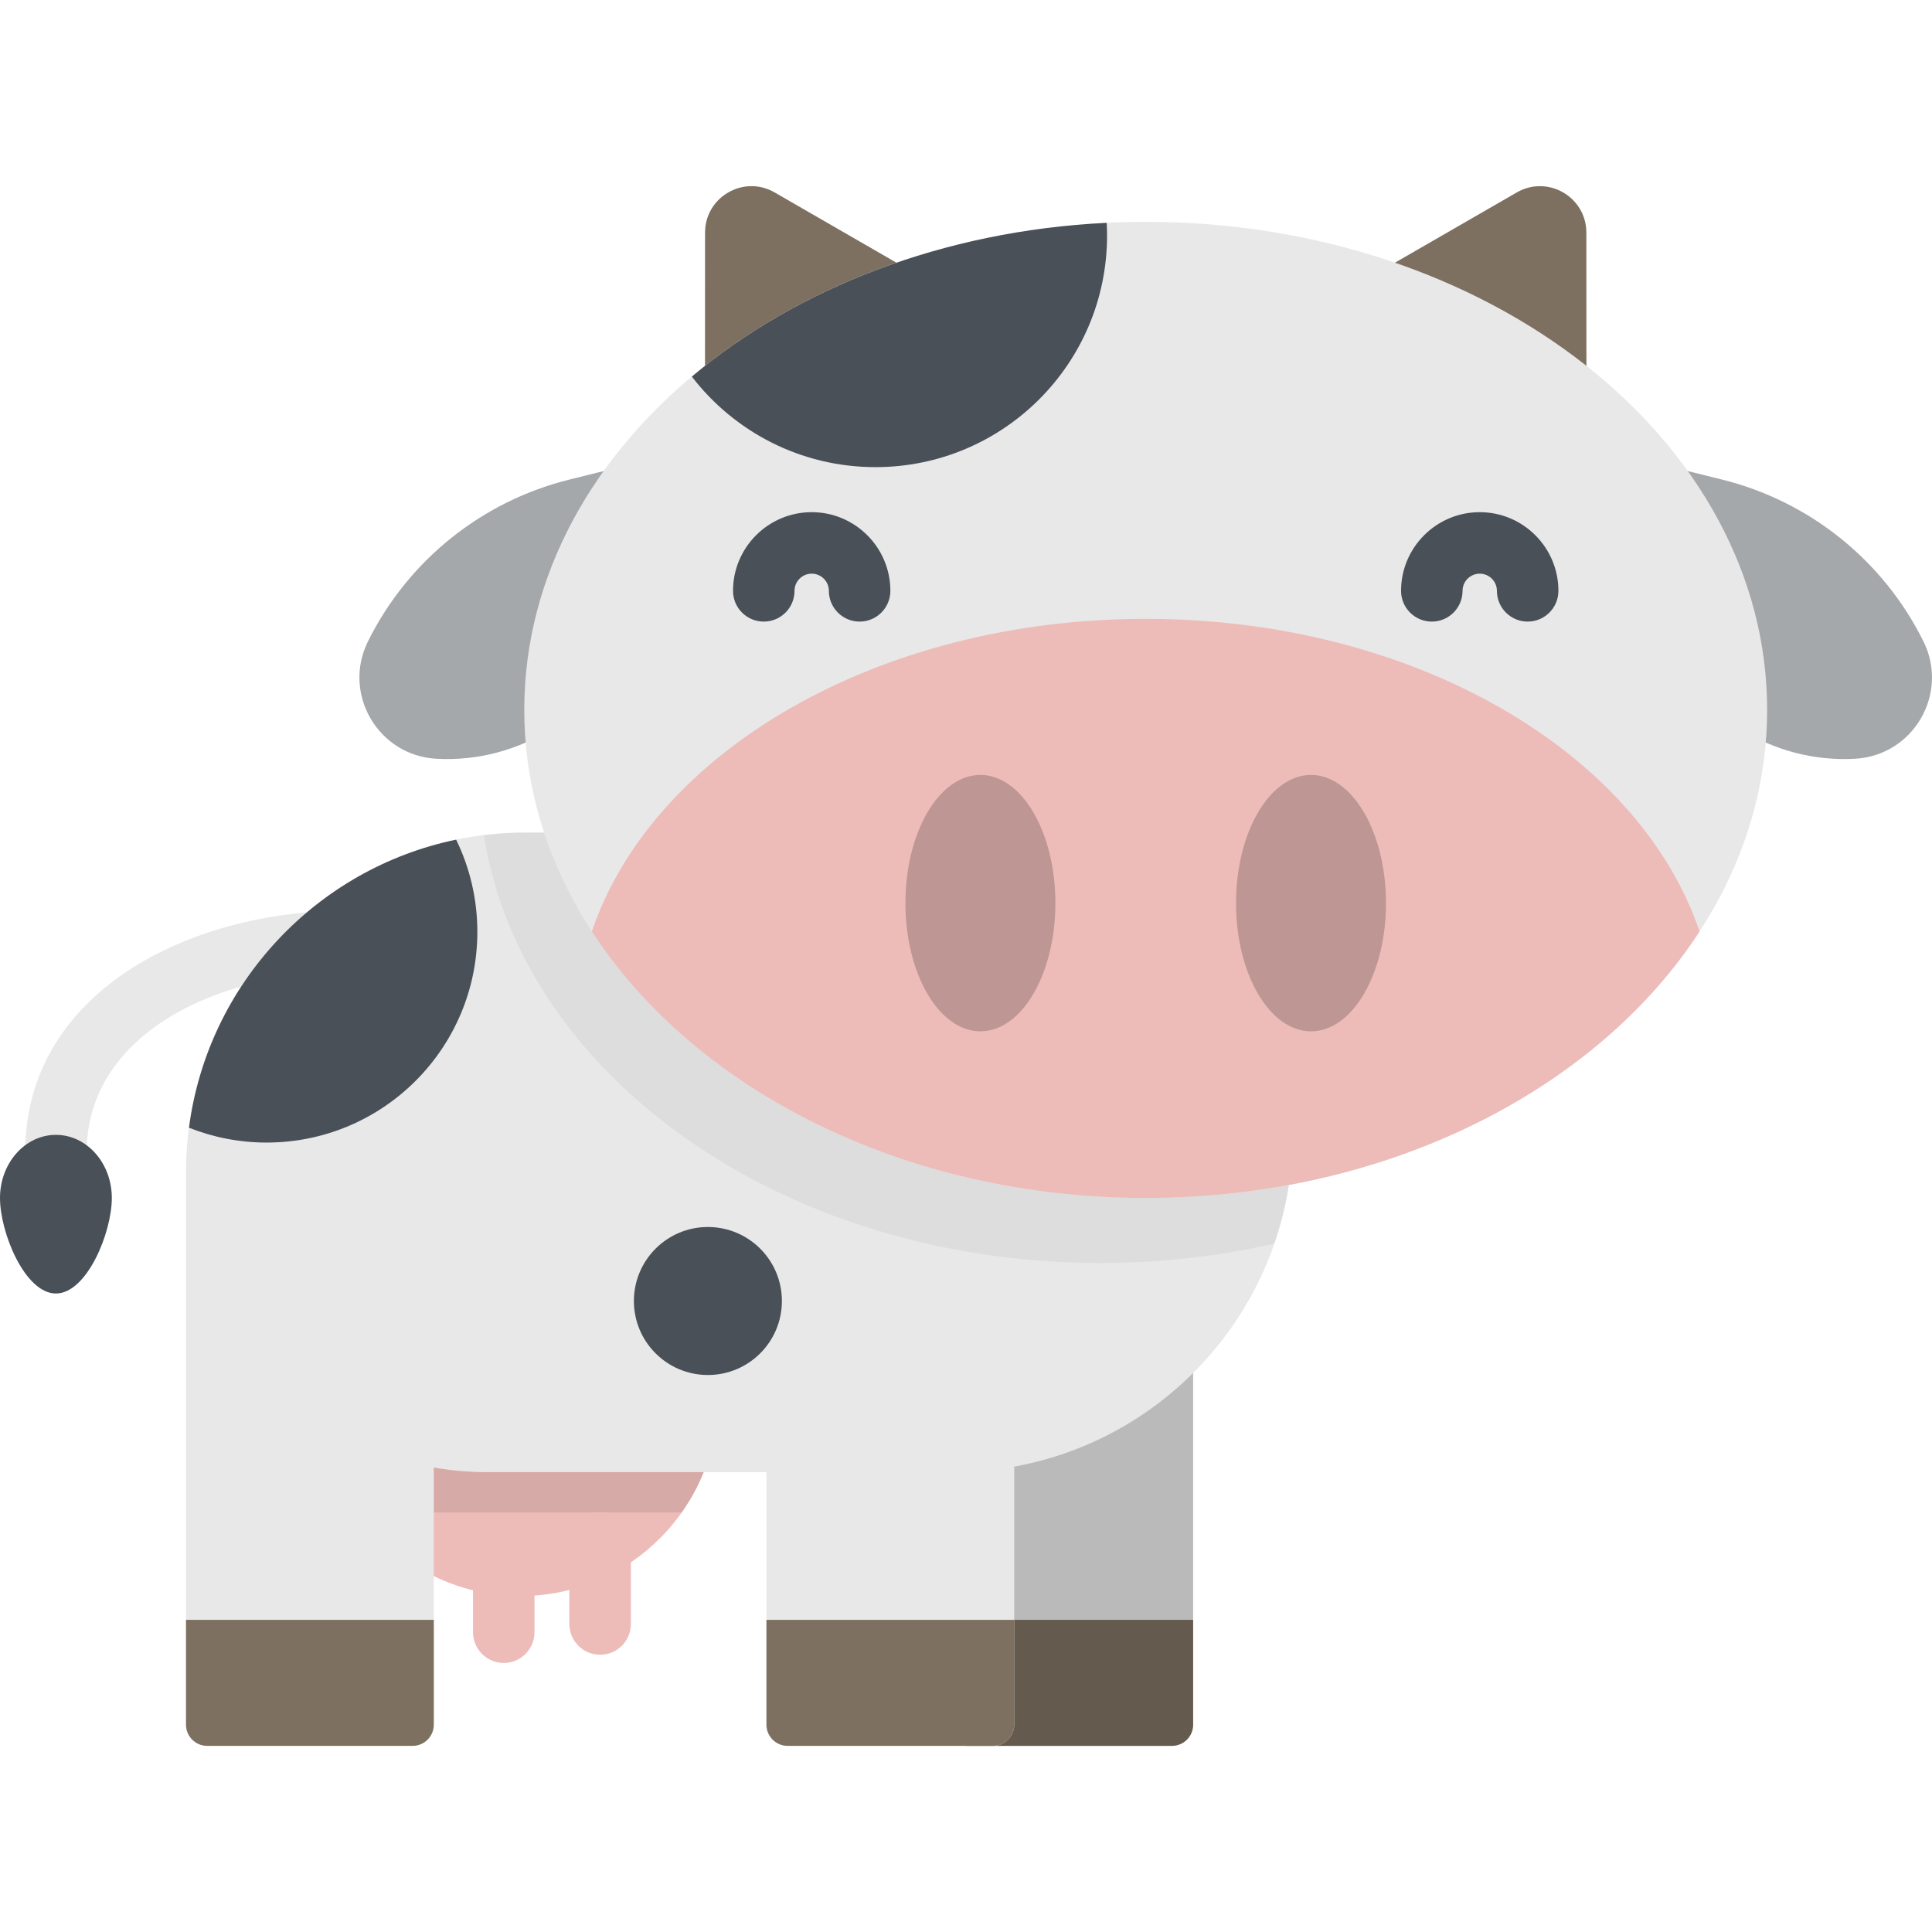
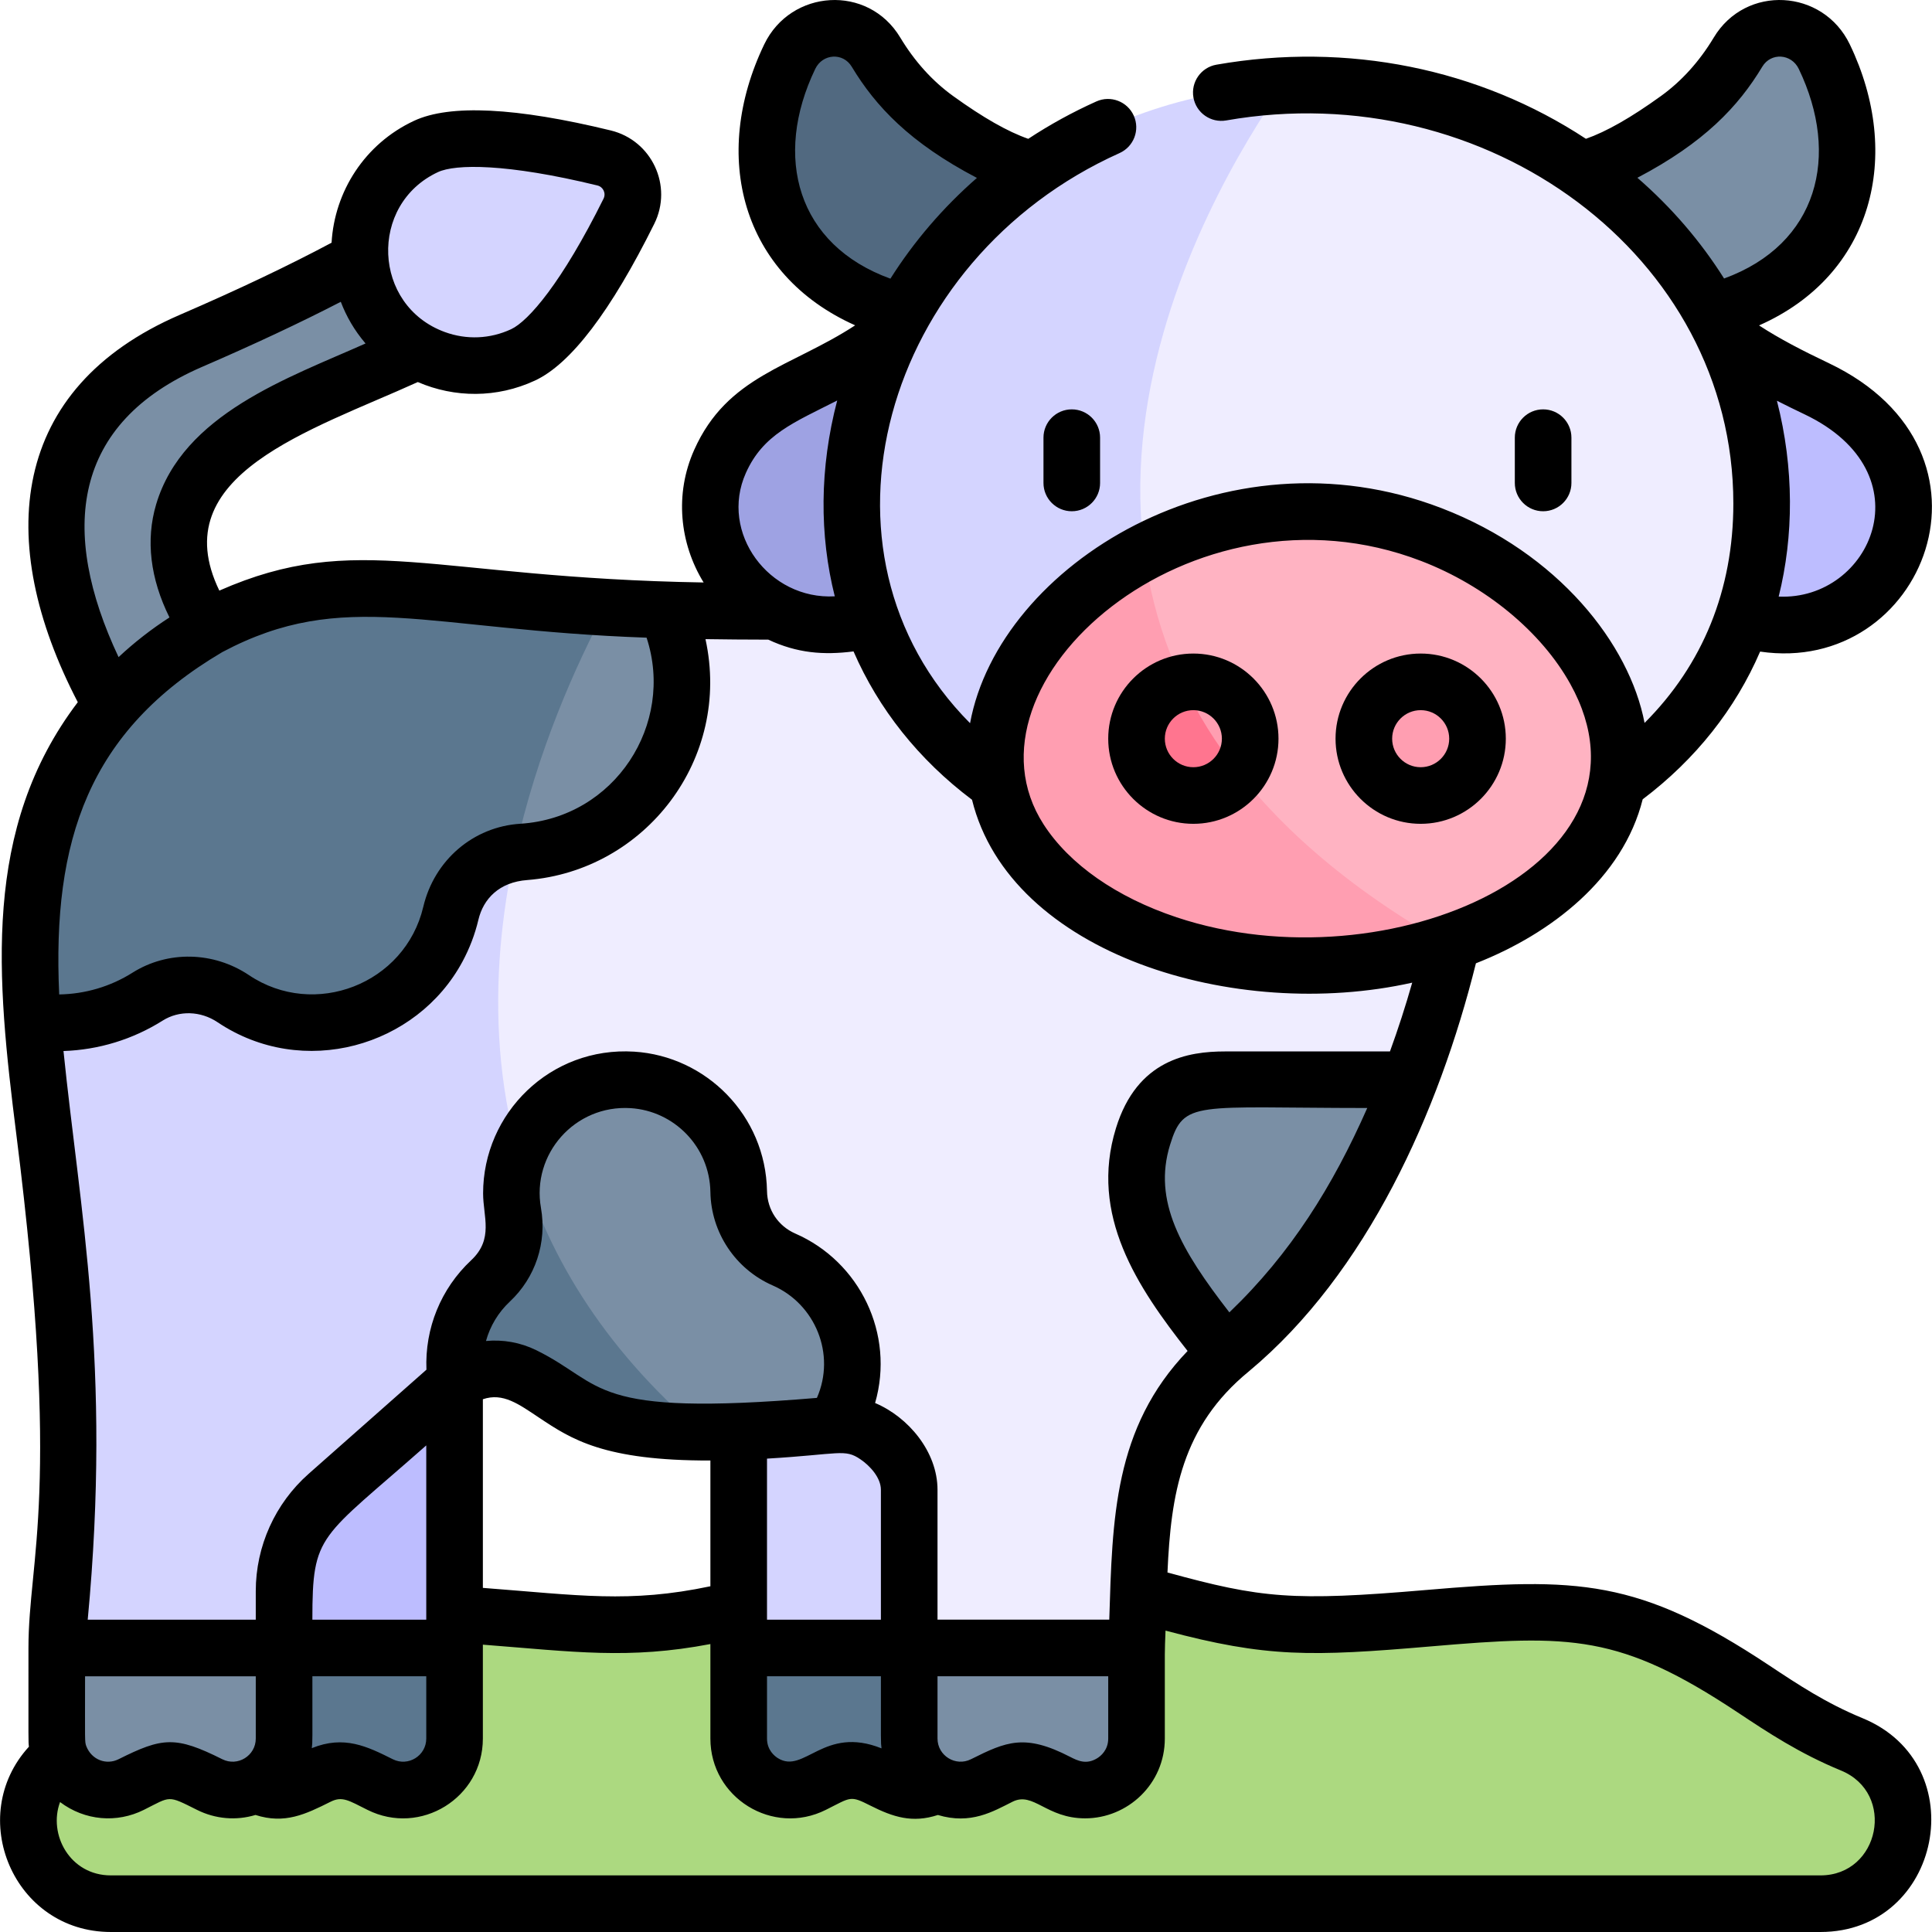
- <svg xmlns="http://www.w3.org/2000/svg" version="1.1" id="Layer_1" x="0px" y="0px" viewBox="0 0 512.001 512.001" style="enable-background:new 0 0 512.001 512.001;" xml:space="preserve">
-   <path style="fill:#E8E8E8;" d="M22.966,305.382H6.669c0-42.053,42.923-64.056,85.324-64.056v16.297  C57.69,257.624,22.966,274.028,22.966,305.382z" />
-   <path style="fill:#4A5058;" d="M29.634,317.476c0-9.238-6.634-16.727-14.817-16.727S0,308.238,0,317.476  c0,9.238,6.634,25.315,14.817,25.315S29.634,326.714,29.634,317.476z" />
-   <circle style="fill:#EDBCB9;" cx="137.927" cy="370.66" r="52.313" />
-   <path style="opacity:0.1;enable-background:new    ;" d="M137.923,318.338c-28.895,0-52.318,23.423-52.318,52.318  c0,11.238,3.555,21.64,9.586,30.167h85.464c6.031-8.527,9.586-18.928,9.586-30.167C190.24,341.761,166.816,318.338,137.923,318.338z  " />
+ <svg xmlns="http://www.w3.org/2000/svg" id="Capa_1" enable-background="new 0 0 511.943 511.943" height="512" viewBox="0 0 511.943 511.943" width="512">
  <g>
-     <path style="fill:#EDBCB9;" d="M133.501,440.7c-4.5,0-8.149-3.648-8.149-8.148v-21.528c0-4.5,3.648-8.149,8.149-8.149   c4.5,0,8.149,3.648,8.149,8.149v21.528C141.649,437.051,138.001,440.7,133.501,440.7z" />
-     <path style="fill:#EDBCB9;" d="M159.039,438.527c-4.5,0-8.149-3.648-8.149-8.148V408.85c0-4.5,3.648-8.148,8.149-8.148   s8.148,3.648,8.148,8.148v21.528C167.188,434.879,163.539,438.527,159.039,438.527z" />
+     <g>
+       <path d="m482.367 504.442h-453.006c-12.073 0-21.861-9.787-21.861-21.861 0-8.936 5.456-16.939 13.74-20.292 25.528-10.332 35.796-26.353 65.101-33.034v-.006c.919-.203 1.848-.405 2.799-.588 24.309-4.733 56.488 3.809 85.697 1.372 26.159-2.188 52.467-15.944 81.286-15.944s55.127 13.757 81.286 15.944c29.174 2.451 61.337-6.112 85.697-1.372 30.908 6.019 41.793 22.942 67.558 33.55 8.236 3.391 13.636 11.391 13.636 20.298 0 12.113-9.82 21.933-21.933 21.933z" fill="#acd980" />
+       <path d="m158.089 67.736s-5.642 7.53-75.294 37.647c-69.652 30.118-15.059 75.294-15.059 75.294l-32.634 15.059s-54.174-75.294 15.478-105.412 77.391-45.177 77.391-45.177z" fill="#7a8fa5" />
+       <path d="m246.691 340.741-43.87 4.77c-4.06.45-7.09 3.25-7.09 6.55l.005 84.616 30.118 9.643 30.118-9.643v-89.396c-.001-4.211-4.653-7.054-9.281-6.54z" fill="#d4d4ff" />
+       <path d="m236.246 472.868c-4.614-2.307-9.579-5.603-16.488-2.148l-4.297 2.148c-9.062 4.531-19.725-2.059-19.725-12.191v-24h60.235v24c0 10.132-10.662 16.722-19.725 12.191z" fill="#5b778f" />
+       <path d="m120.441 347.281c0-1.91-1.02-3.72-2.8-4.97-3.733-2.642-2.251-2.03-50.35 3.2-4.06.45-7.09 3.25-7.08 6.55l-.005 84.616 30.118 13.596 30.118-13.596z" fill="#bdbdff" />
+       <path d="m100.717 472.868c-4.614-2.307-9.579-5.603-16.488-2.148l-4.297 2.148c-9.062 4.531-19.725-2.059-19.725-12.191v-24h60.235v23.999c0 10.133-10.663 16.723-19.725 12.192z" fill="#5b778f" />
+       <path d="m391.501 210.791c-2.99 25.42-8.68 51.44-17.94 75.31l-30.77 31.84-17.95 40.76c-13 11.33-20.87 27.51-22.18 44.77l-1.51 33.21-27.06 13.59-33.18-13.59v-41.91c0-5.97-4.14-11.17-8.67-14.26-9.04-6.21-14.6-.69-46.31-1-123.39-66.66-86.69-146.83-53.35-189.11l20.05-12.97 23.84-15.42c135.94 6.82 24.95-32.01 199.97-3.92 1.69 1.43 15.32 50.51 15.06 52.7z" fill="#efedff" />
+       <path d="m185.931 379.511c-31.93-.24-34.08-8.58-47.14-15-5.97-2.94-13.11-2.23-18.35 1.9l-33.69 29.73c-7.3 6.45-11.49 15.73-11.49 25.48v15.06l-28.56 11.36-31.67-11.36c7.53-90.86-3.74-128.91-6.53-166.03l124.08-80.25 20.05-12.97c-21.37 47.54-44.46 135.5 33.3 202.08z" fill="#d4d4ff" />
+       <path d="m281.423 472.868c-4.614-2.307-9.579-5.603-16.488-2.148l-4.297 2.148c-9.062 4.531-19.725-2.059-19.725-12.191v-23.999h60.235v24c0 10.131-10.663 16.721-19.725 12.19z" fill="#7a8fa5" />
+       <path d="m373.561 286.1c-13.41 34.8-31.06 57.42-45.79 70.12-.55.48-1.09.93-1.63 1.38-.44.36-.87.73-1.3 1.1-15.3-19.09-28.53-36.32-21.98-57.54 3.57-11.59 10.48-15.05 21.75-15.05 17.64-.03 33.11-.01 48.95-.01z" fill="#7a8fa5" />
+       <path d="m112.89 38.798c10.209-4.75 33.13-.363 47.172 3.058 6.219 1.515 9.418 8.391 6.572 14.124-6.428 12.945-17.835 33.303-28.044 38.053-15.253 7.097-33.37.485-40.467-14.768-7.098-15.253-.486-33.37 14.767-40.467z" fill="#d4d4ff" />
+       <path d="m55.54 472.868c-4.821-2.41-9.679-5.553-16.488-2.148l-4.297 2.149c-9.062 4.531-19.725-2.059-19.725-12.191v-24h60.235v24c0 10.131-10.662 16.721-19.725 12.19z" fill="#7a8fa5" />
+       <path d="m264.756 53.873c-17.193 29.679-31.282 38.558-53.491 49.137-42.26 20.128-19.982 68.2 14.93 62.074 13.466-2.363 31.424-5.541 40.744-24.213 11.721-23.486 4.377-61.613-2.183-86.998z" fill="#9ea2e3" />
+       <path d="m427.892 53.873c17.193 29.679 31.282 38.558 53.491 49.137 10.66 5.077 17.21 11.939 20.486 19.262 9.732 21.754-9.382 47.381-35.416 42.812-13.466-2.363-31.424-5.541-40.744-24.213-11.72-23.486-4.377-61.613 2.183-86.998z" fill="#bdbdff" />
+       <path d="m414.089 45.718c9.634-.577 20.542-7.077 30.37-14.163 5.92-4.268 11.45-10.05 16.074-17.746 5.374-8.944 18.331-8.228 22.862 1.199 13.66 28.417 4.361 58.991-30.306 67.787z" fill="#7a8fa5" />
+       <path d="m278.56 45.718c-9.634-.577-20.542-7.077-30.37-14.163-5.92-4.268-11.45-10.05-16.074-17.746-5.374-8.944-18.331-8.228-22.862 1.199-13.66 28.417-4.361 58.991 30.306 67.787z" fill="#516980" />
+       <path d="m460.441 167.632c-16.506 41.305-61.119 61.306-105.83 63.3-176.23-70.64-14.66-208.22-14.66-208.22 88.258-4.187 147.697 76.769 120.49 144.92z" fill="#efedff" />
+       <path d="m354.611 230.931c-90.831 4.646-148.586-58.208-123.02-131.41 14.838-42.587 57.153-74.353 108.36-76.81-20.9 29.99-80.78 132.41 14.66 208.22z" fill="#d4d4ff" />
+       <path d="m422.431 222.511c-7.75 12-21.66 21.81-39.08 27.64-119.81-5.27-80.64-102.64-80.15-103.86.01-.01.01-.01.01-.01 70.473-37.301 149.028 29.932 119.22 76.23z" fill="#ffb3c2" />
+       <path d="m383.351 250.152c-58.073 18.886-119.85-10.274-119.85-49.51 0-22.548 19.183-43.469 39.71-54.36 4.73 35.859 26.09 73.209 80.14 103.87z" fill="#ff9eb1" />
+       <path d="m328.251 204.761c-28.47-.24-14.84-23.81-14.84-23.81 13.353-2.643 23.069 12.839 14.84 23.81z" fill="#ff9eb1" />
+       <path d="m328.251 204.761c-8.644 11.547-27.1 5.394-27.1-9.03 0-7.35 5.28-13.48 12.26-14.78 3.8 8.02 8.69 15.99 14.84 23.81z" fill="#ff758f" />
+       <circle cx="376.442" cy="195.736" fill="#ff9eb1" r="15.059" />
+       <path d="m180.631 182.831c-1.105 23.711-20.863 42.117-42.29 42.93-.64.04-1.28.11-1.91.21-19.16-42.28 24.22-64.89 24.22-64.89 5.31.36 10.64.64 15.96.84 2.89 6.32 4.37 13.43 4.02 20.91z" fill="#7a8fa5" />
+       <path d="m160.651 161.081c-7.91 14.84-18.38 37.91-24.22 64.89-8.35 1.31-15 7.66-16.98 16.04-6.033 25.518-35.88 37.236-57.65 22.62-6.86-4.6-15.72-4.95-22.71-.54-9.231 5.822-20.077 7.983-30.47 6.49-.87-11.431-1.001-21.677.29-33.6 5.119-51.166 46.978-84.468 97.26-80.73 14.646 1.047 31.52 3.324 54.48 4.83z" fill="#5b778f" />
+       <path d="m221.121 377.561c-1.763 0-15.553 1.95-35.29 1.95-49.39-9.59-48.49-73.69-48.49-73.69 4.44-12.09 16.41-20.54 30.23-19.67 15.197.959 27.879 13.566 28.16 29.58.12 7.87 4.8 14.87 12.02 18.02 17.009 7.425 23.313 28.278 13.37 43.81z" fill="#7a8fa5" />
+       <path d="m185.931 379.511c-31.109 0-34.965-9.021-47.14-15-5.093-2.497-11.207-2.308-15.59.13-.01 0-.01 0-.02 0-.536.298-1.201.625-2.36 1.48-1.585-9.403 1.585-19.632 9.15-26.71 4.93-4.62 7.14-11.35 5.98-18.01-.888-5.004-.486-10.473 1.39-15.58 7.06 25.42 21.87 50.82 48.59 73.69z" fill="#5b778f" />
+     </g>
+     <g>
+       <path d="m493.528 455.278c-9.646-3.973-16.989-8.846-24.763-14.005-34.538-22.92-50.741-23.389-90.895-19.954-35.278 3.019-43.721 2.172-68.512-4.644.909-20.672 3.727-38.692 21.595-53.311 31.22-26.016 50.314-68.674 60.137-108.108 20.028-7.851 38.95-22.592 44.191-43.456 14.054-10.615 24.565-23.941 31.118-39.141 43.384 6.403 67.333-53.012 18.218-76.418-7.016-3.341-13.045-6.447-18.504-10.011 30.194-13.327 38.162-45.108 24.05-74.465-7.09-14.757-27.579-15.934-36.049-1.815-3.81 6.341-8.527 11.561-14.027 15.519-7.897 5.694-14.426 9.414-19.848 11.309-28.267-18.594-63.165-25.731-97.913-19.637-4.08.716-6.807 4.603-6.091 8.683s4.606 6.805 8.683 6.091c69.022-12.111 134.386 35.87 134.386 101.497 0 22.874-8.081 42.715-23.526 58.151-3.989-20.835-22.742-44.962-53.803-56.912-57.488-22.113-117.207 14.977-124.926 56.985-45.075-45.31-23.162-122.896 39.607-151.071 3.779-1.696 5.467-6.135 3.771-9.913s-6.134-5.468-9.914-3.771c-6.345 2.848-12.371 6.17-18.041 9.904-5.42-1.883-11.961-5.605-19.887-11.321-5.492-3.952-10.214-9.174-14.03-15.511-8.538-14.229-29.024-12.817-36.051 1.81-14.225 29.593-6.07 60.971 24.095 74.444-16.971 11.104-33.849 13.298-42.65 33.001-5.223 11.667-3.889 24.744 2.498 35.137-71.969-1.193-91.796-13.935-128.327 2.154-14.881-30.696 24.372-42.441 52.587-55.263 9.752 4.207 20.965 4.295 31.059-.401 9.477-4.409 20.107-18.377 31.599-41.518 4.985-10.04-.624-22.094-11.515-24.747-25.1-6.114-42.634-6.979-52.11-2.57-13.115 6.102-21.105 18.792-21.878 32.313-11.308 6.035-24.815 12.457-40.248 19.126-44.869 19.407-49.301 59.778-27 102.629-25.456 33.522-21.532 72.933-16.267 114.694 11.954 94.83 3.193 111.955 3.193 135.916 0 26.11-.047 24.519.12 26.17-16.885 18.447-4.088 49.094 21.712 49.094h453.01c32.054.001 40.945-44.406 11.146-56.664zm-22.212-297.194c3.994-15.988 4.119-34.012-.465-51.894 2.339 1.193 4.769 2.381 7.314 3.593 32.654 15.561 17.613 49.406-6.849 48.301zm-37.438-110.977c17.684-9.278 26.767-18.902 33.095-29.436 2.295-3.824 7.717-3.473 9.669.591 11.042 22.969 5.15 46.441-19.794 55.536-6.173-9.8-13.885-18.808-22.97-26.691zm-290.531 272.985c-2.535-14.275 8.986-27.389 23.763-26.455 11.474.724 20.925 10.172 21.133 22.208.164 10.747 6.648 20.473 16.519 24.779 11.267 4.919 16.777 18.233 11.701 29.792-60.715 5.115-55.924-3.563-74.351-12.635-4.243-2.086-8.852-2.868-13.336-2.442 1.094-3.956 3.254-7.573 6.334-10.456 6.759-6.331 9.839-15.591 8.237-24.791zm90.075 109.09h-30.18v-42.674c19.343-1.154 20.572-2.691 24.784.2 2.489 1.698 5.396 4.829 5.396 8.064zm-120.47 0h-30.18c0-23.071 1.869-21.155 30.18-46.181zm-90.083 33.526c-.453-1.318-.329-.823-.329-18.525h45.235v16.496c0 4.556-4.795 7.521-8.87 5.483-12.391-6.203-15.849-5.823-27.494 0-3.196 1.597-7.107.219-8.542-3.454zm59.907-18.526h30.176v16.5c0 4.555-4.793 7.52-8.866 5.481-6.768-3.384-12.898-6.418-21.466-2.934.224-1.881.156-1.217.156-19.047zm45.176-73.409c5.34-1.831 9.525 1.308 14.99 4.946 8.411 5.6 17.11 11.364 45.299 11.288v33.322c-21.544 4.538-34.876 2.363-60.29.43v-49.986zm75.29 73.409h30.182c0 18.074-.057 17.313.161 19.101-15.268-6.137-20.465 6.915-27.435 2.61-.874-.54-2.908-2.13-2.908-5.211zm45.181 16.496v-16.496h45.235v16.496c0 3.084-2.033 4.674-2.907 5.214-2.87 1.773-5.156.692-7.192-.36-12.001-6.199-16.896-4.056-26.264.628-4.076 2.039-8.872-.925-8.872-5.482zm77.335-112.925c-12.877-16.609-20.312-29.502-15.719-44.384 3.687-11.968 6.483-9.791 52.258-9.77-9.099 20.629-20.253 38.561-36.539 54.154zm50.829-199.101c17.048 6.558 31.817 18.733 39.507 32.569 26.341 47.382-48.029 80.613-104.316 61.846-15.914-5.304-28.43-14.047-35.245-24.621-24.153-37.461 39.004-93.283 100.054-69.794zm-119.02 63.27c10.068 40.901 69.745 58.968 116.643 48.461-1.778 6.253-3.752 12.329-5.893 18.216l-43.695.012c-9.724 0-23.302 2.109-28.917 20.338-7.115 23.05 5.681 42.128 18.986 59.033-19.6 20.413-19.923 44.514-20.756 71.197h-45.513v-34.406c0-10.107-7.745-19.294-16.538-23.002 5.284-18.299-4.076-37.451-21.122-44.892-4.563-1.991-7.445-6.305-7.521-11.274-.349-20.067-16.166-35.736-35.188-36.936-22.246-1.393-40.04 16.348-40.04 37.545 0 6.176 2.861 12.086-3.154 17.723-8.035 7.518-12.309 18.036-11.861 29.006l-31.202 27.581c-8.912 7.875-14.023 19.21-14.023 31.1v7.556h-44.53c6.394-67.6-2.173-108.827-6.419-150.677 9.332-.314 18.383-3.085 26.281-8.066 4.349-2.743 10.053-2.577 14.527.424 22.604 15.181 52.798 6.547 64.938-16.099 1.88-3.501 3.29-7.21 4.191-11.023 1.318-5.575 5.511-10.007 12.997-10.548 31.25-2.487 54.138-32.087 47.178-63.833 5.094.08 10.63.126 16.642.134 7.627 3.575 14.618 4.145 22.589 3.118 6.61 15.21 17.223 28.647 31.4 39.312zm-41.545-193.662c1.953-4.064 7.374-4.413 9.675-.579 6.324 10.503 15.422 20.176 33.168 29.462-8.976 7.841-16.695 16.846-22.924 26.698-24.721-8.955-31.147-32.223-19.919-55.581zm-18.382 107.071c4.563-10.214 12.653-13.34 24.203-19.205-4.704 17.935-4.721 35.704-.644 51.887-17.446.983-30.64-16.863-23.559-32.682zm-81.576-79.732c4.6-2.138 18.11-2.331 42.232 3.545 1.55.377 2.339 2.073 1.63 3.502-11.043 22.239-19.892 32.449-24.491 34.589-5.559 2.586-11.795 2.854-17.557.751-19.168-6.995-20.237-33.815-1.814-42.387zm-62.497 51.608c13.767-5.95 26.074-11.726 36.736-17.236 1.489 3.888 3.564 7.532 6.559 11.046-20.438 9.121-48.382 18.681-55.493 42.654-2.795 9.425-1.561 19.655 3.539 29.939-4.807 3.097-9.32 6.616-13.489 10.514-15.763-33.472-12.357-61.993 22.148-76.917zm5.359 75.573c32.259-17.11 54.045-5.837 112.407-3.809 7.52 22.905-8.364 47.714-33.451 49.307-12.456.783-22.792 9.628-25.719 22.01-4.843 20.495-28.857 29.741-46.174 18.116-9.402-6.305-21.526-6.561-30.888-.655-5.818 3.669-12.519 5.645-19.416 5.761-1.857-40.712 7.674-69.774 43.241-90.73zm423.456 324.163h-453.01c-10.838 0-16.652-10.849-13.459-19.431 6.572 4.961 15.061 5.638 22.206 2.066 7.236-3.618 6.157-3.965 14.077-.001 4.908 2.454 10.419 2.887 15.502 1.353 7.756 2.492 13.272-.187 19.903-3.503 3.092-1.551 4.807-.333 9.774 2.153 14.048 7.023 30.575-3.193 30.575-18.898v-24.878c24.129 1.868 38.571 3.971 60.29-.164v25.042c0 15.705 16.538 25.922 30.584 18.898 6.802-3.401 6.353-3.886 11.901-1.086 5.909 2.981 11.039 4.656 17.791 2.441 8.761 2.634 14.665-.949 19.781-3.507 5.549-2.773 8.915 4.398 19.242 4.398 11.238 0 21.117-9.073 21.117-21.149 0-28.582-.063-21.277.188-28.599 26.783 7.165 38.568 6.9 70.303 4.186 37.118-3.178 50.056-3.24 81.322 17.507 8.034 5.332 16.341 10.844 27.348 15.378 14.657 6.029 10.272 27.794-5.435 27.794z" />
+       <path d="m276.501 115.972v12c0 4.142 3.358 7.5 7.5 7.5s7.5-3.358 7.5-7.5v-12c0-4.142-3.358-7.5-7.5-7.5s-7.5 3.358-7.5 7.5z" />
+       <path d="m416.398 127.972v-12c0-4.142-3.358-7.5-7.5-7.5s-7.5 3.358-7.5 7.5v12c0 4.142 3.358 7.5 7.5 7.5s7.5-3.357 7.5-7.5z" />
+       <path d="m316.217 218.296c12.439 0 22.559-10.12 22.559-22.559s-10.12-22.559-22.559-22.559-22.559 10.12-22.559 22.559 10.12 22.559 22.559 22.559zm0-30.117c4.168 0 7.559 3.391 7.559 7.559s-3.391 7.559-7.559 7.559-7.559-3.391-7.559-7.559c0-4.169 3.391-7.559 7.559-7.559z" />
+       <path d="m376.453 218.296c12.439 0 22.559-10.12 22.559-22.559s-10.12-22.559-22.559-22.559-22.559 10.12-22.559 22.559 10.12 22.559 22.559 22.559zm0-30.117c4.168 0 7.559 3.391 7.559 7.559s-3.391 7.559-7.559 7.559-7.559-3.391-7.559-7.559c0-4.169 3.391-7.559 7.559-7.559z" />
+     </g>
  </g>
-   <path style="fill:#E8E8E8;" d="M310.585,462.667h-54.452c-3.096,0-5.606-2.51-5.606-5.606V338.977h65.663v118.084  C316.191,460.157,313.682,462.667,310.585,462.667z" />
-   <path style="fill:#7D7060;" d="M310.585,462.667h-54.452c-3.096,0-5.606-2.51-5.606-5.606v-27.79h65.663v27.79  C316.191,460.157,313.682,462.667,310.585,462.667z" />
-   <path style="opacity:0.2;enable-background:new    ;" d="M310.585,462.667h-54.452c-3.096,0-5.606-2.51-5.606-5.606V338.977h65.663  v118.084C316.191,460.157,313.682,462.667,310.585,462.667z" />
-   <path style="fill:#E8E8E8;" d="M263.103,220.632H139.266c-49.688,0-89.968,40.281-89.968,89.968v146.461  c0,3.096,2.51,5.606,5.606,5.606h54.452c3.095,0,5.606-2.51,5.606-5.606v-68.158c4.507,0.793,9.136,1.23,13.87,1.23h74.29v66.929  c0,3.096,2.51,5.606,5.606,5.606h54.452c3.095,0,5.605-2.51,5.605-5.606v-68.396c41.994-7.599,73.854-44.317,73.854-88.501l0,0  C342.636,256.239,307.028,220.632,263.103,220.632z" />
-   <path style="opacity:0.05;enable-background:new    ;" d="M263.103,220.632H139.266c-3.739,0-7.415,0.255-11.034,0.698  c10.018,63.9,79.37,113.375,163.442,113.375c15.973,0,31.412-1.793,46.017-5.124c3.19-9.221,4.946-19.111,4.946-29.416l0,0  C342.636,256.239,307.028,220.632,263.103,220.632z" />
-   <path style="fill:#4A5058;" d="M120.883,222.518c-37.119,7.707-65.834,38.289-70.799,76.341c6.369,2.527,13.306,3.931,20.576,3.931  c30.84,0,55.842-25.002,55.842-55.842C126.502,238.184,124.479,229.897,120.883,222.518z" />
-   <g>
-     <path style="fill:#7D7060;" d="M186.847,61.642l-0.018,39.902c-0.002,3.666,2.803,6.722,6.455,7.035l0,0   c20.83,1.785,40.563-9.608,49.433-28.54l0,0c1.555-3.319,0.311-7.277-2.865-9.108l-34.566-19.935   C197.091,46.271,186.852,52.182,186.847,61.642z" />
-     <path style="fill:#7D7060;" d="M420.401,61.642l0.018,39.902c0.002,3.666-2.803,6.722-6.455,7.035l0,0   c-20.83,1.785-40.564-9.608-49.433-28.54l0,0c-1.555-3.319-0.31-7.277,2.865-9.108l34.566-19.935   C410.158,46.271,420.397,52.182,420.401,61.642z" />
-   </g>
-   <g>
-     <path style="fill:#A4A8AB;" d="M187.7,117.948l-36.824,9.147c-23.215,5.767-42.723,21.439-53.356,42.865l0,0   c-6.89,13.884,2.677,30.286,18.155,31.123l0,0c21.874,1.182,42.125-11.531,50.565-31.745L187.7,117.948z" />
-     <path style="fill:#A4A8AB;" d="M419.549,117.948l36.824,9.147c23.213,5.767,42.723,21.439,53.356,42.865l0,0   c6.89,13.884-2.677,30.286-18.154,31.123l0,0c-21.874,1.182-42.125-11.531-50.566-31.745L419.549,117.948z" />
-   </g>
-   <ellipse style="fill:#E8E8E8;" cx="303.624" cy="188.133" rx="164.687" ry="129.344" />
-   <g>
-     <path style="fill:#4A5058;" d="M227.808,164.729c-4.5,0-8.148-3.648-8.148-8.148c0-2.511-2.043-4.553-4.553-4.553   c-2.511,0-4.553,2.043-4.553,4.553c0,4.5-3.648,8.148-8.148,8.148s-8.149-3.648-8.149-8.148c0-11.497,9.353-20.85,20.85-20.85   c11.497,0,20.85,9.353,20.85,20.85C235.957,161.081,232.308,164.729,227.808,164.729z" />
-     <path style="fill:#4A5058;" d="M404.845,164.729c-4.5,0-8.148-3.648-8.148-8.148c0-2.511-2.043-4.553-4.553-4.553   c-2.511,0-4.553,2.043-4.553,4.553c0,4.5-3.648,8.148-8.148,8.148c-4.5,0-8.149-3.648-8.149-8.148   c0-11.497,9.353-20.85,20.85-20.85c11.497,0,20.85,9.353,20.85,20.85C412.993,161.081,409.345,164.729,404.845,164.729z" />
-     <path style="fill:#4A5058;" d="M293.288,59.053c-43.315,2.108-82.091,17.36-109.947,40.745   c11.221,14.587,28.84,23.997,48.666,23.997c33.897,0,61.376-27.479,61.376-61.376C293.383,61.289,293.347,60.168,293.288,59.053z" />
-   </g>
-   <path style="fill:#EDBCB9;" d="M303.624,164.004c-71.098,0-130.712,35.306-146.777,82.851  c27.243,41.917,82.741,70.621,146.777,70.621s119.533-28.703,146.776-70.621C434.337,199.31,374.723,164.004,303.624,164.004z" />
-   <ellipse style="opacity:0.2;enable-background:new    ;" cx="259.818" cy="239.338" rx="19.871" ry="33.974" />
-   <ellipse style="opacity:0.2;enable-background:new    ;" cx="347.431" cy="239.338" rx="19.872" ry="33.974" />
-   <g>
-     <path style="fill:#7D7060;" d="M263.176,462.667h-54.452c-3.096,0-5.606-2.51-5.606-5.606v-27.79h65.663v27.79   C268.782,460.157,266.273,462.667,263.176,462.667z" />
-     <path style="fill:#7D7060;" d="M109.354,462.667H54.902c-3.096,0-5.606-2.51-5.606-5.606v-27.79h65.663v27.79   C114.959,460.157,112.449,462.667,109.354,462.667z" />
-   </g>
-   <circle style="fill:#4A5058;" cx="187.6" cy="344.78" r="19.611" />
-   <g>
- </g>
-   <g>
- </g>
-   <g>
- </g>
-   <g>
- </g>
-   <g>
- </g>
-   <g>
- </g>
-   <g>
- </g>
-   <g>
- </g>
-   <g>
- </g>
-   <g>
- </g>
-   <g>
- </g>
-   <g>
- </g>
-   <g>
- </g>
-   <g>
- </g>
-   <g>
- </g>
</svg>
